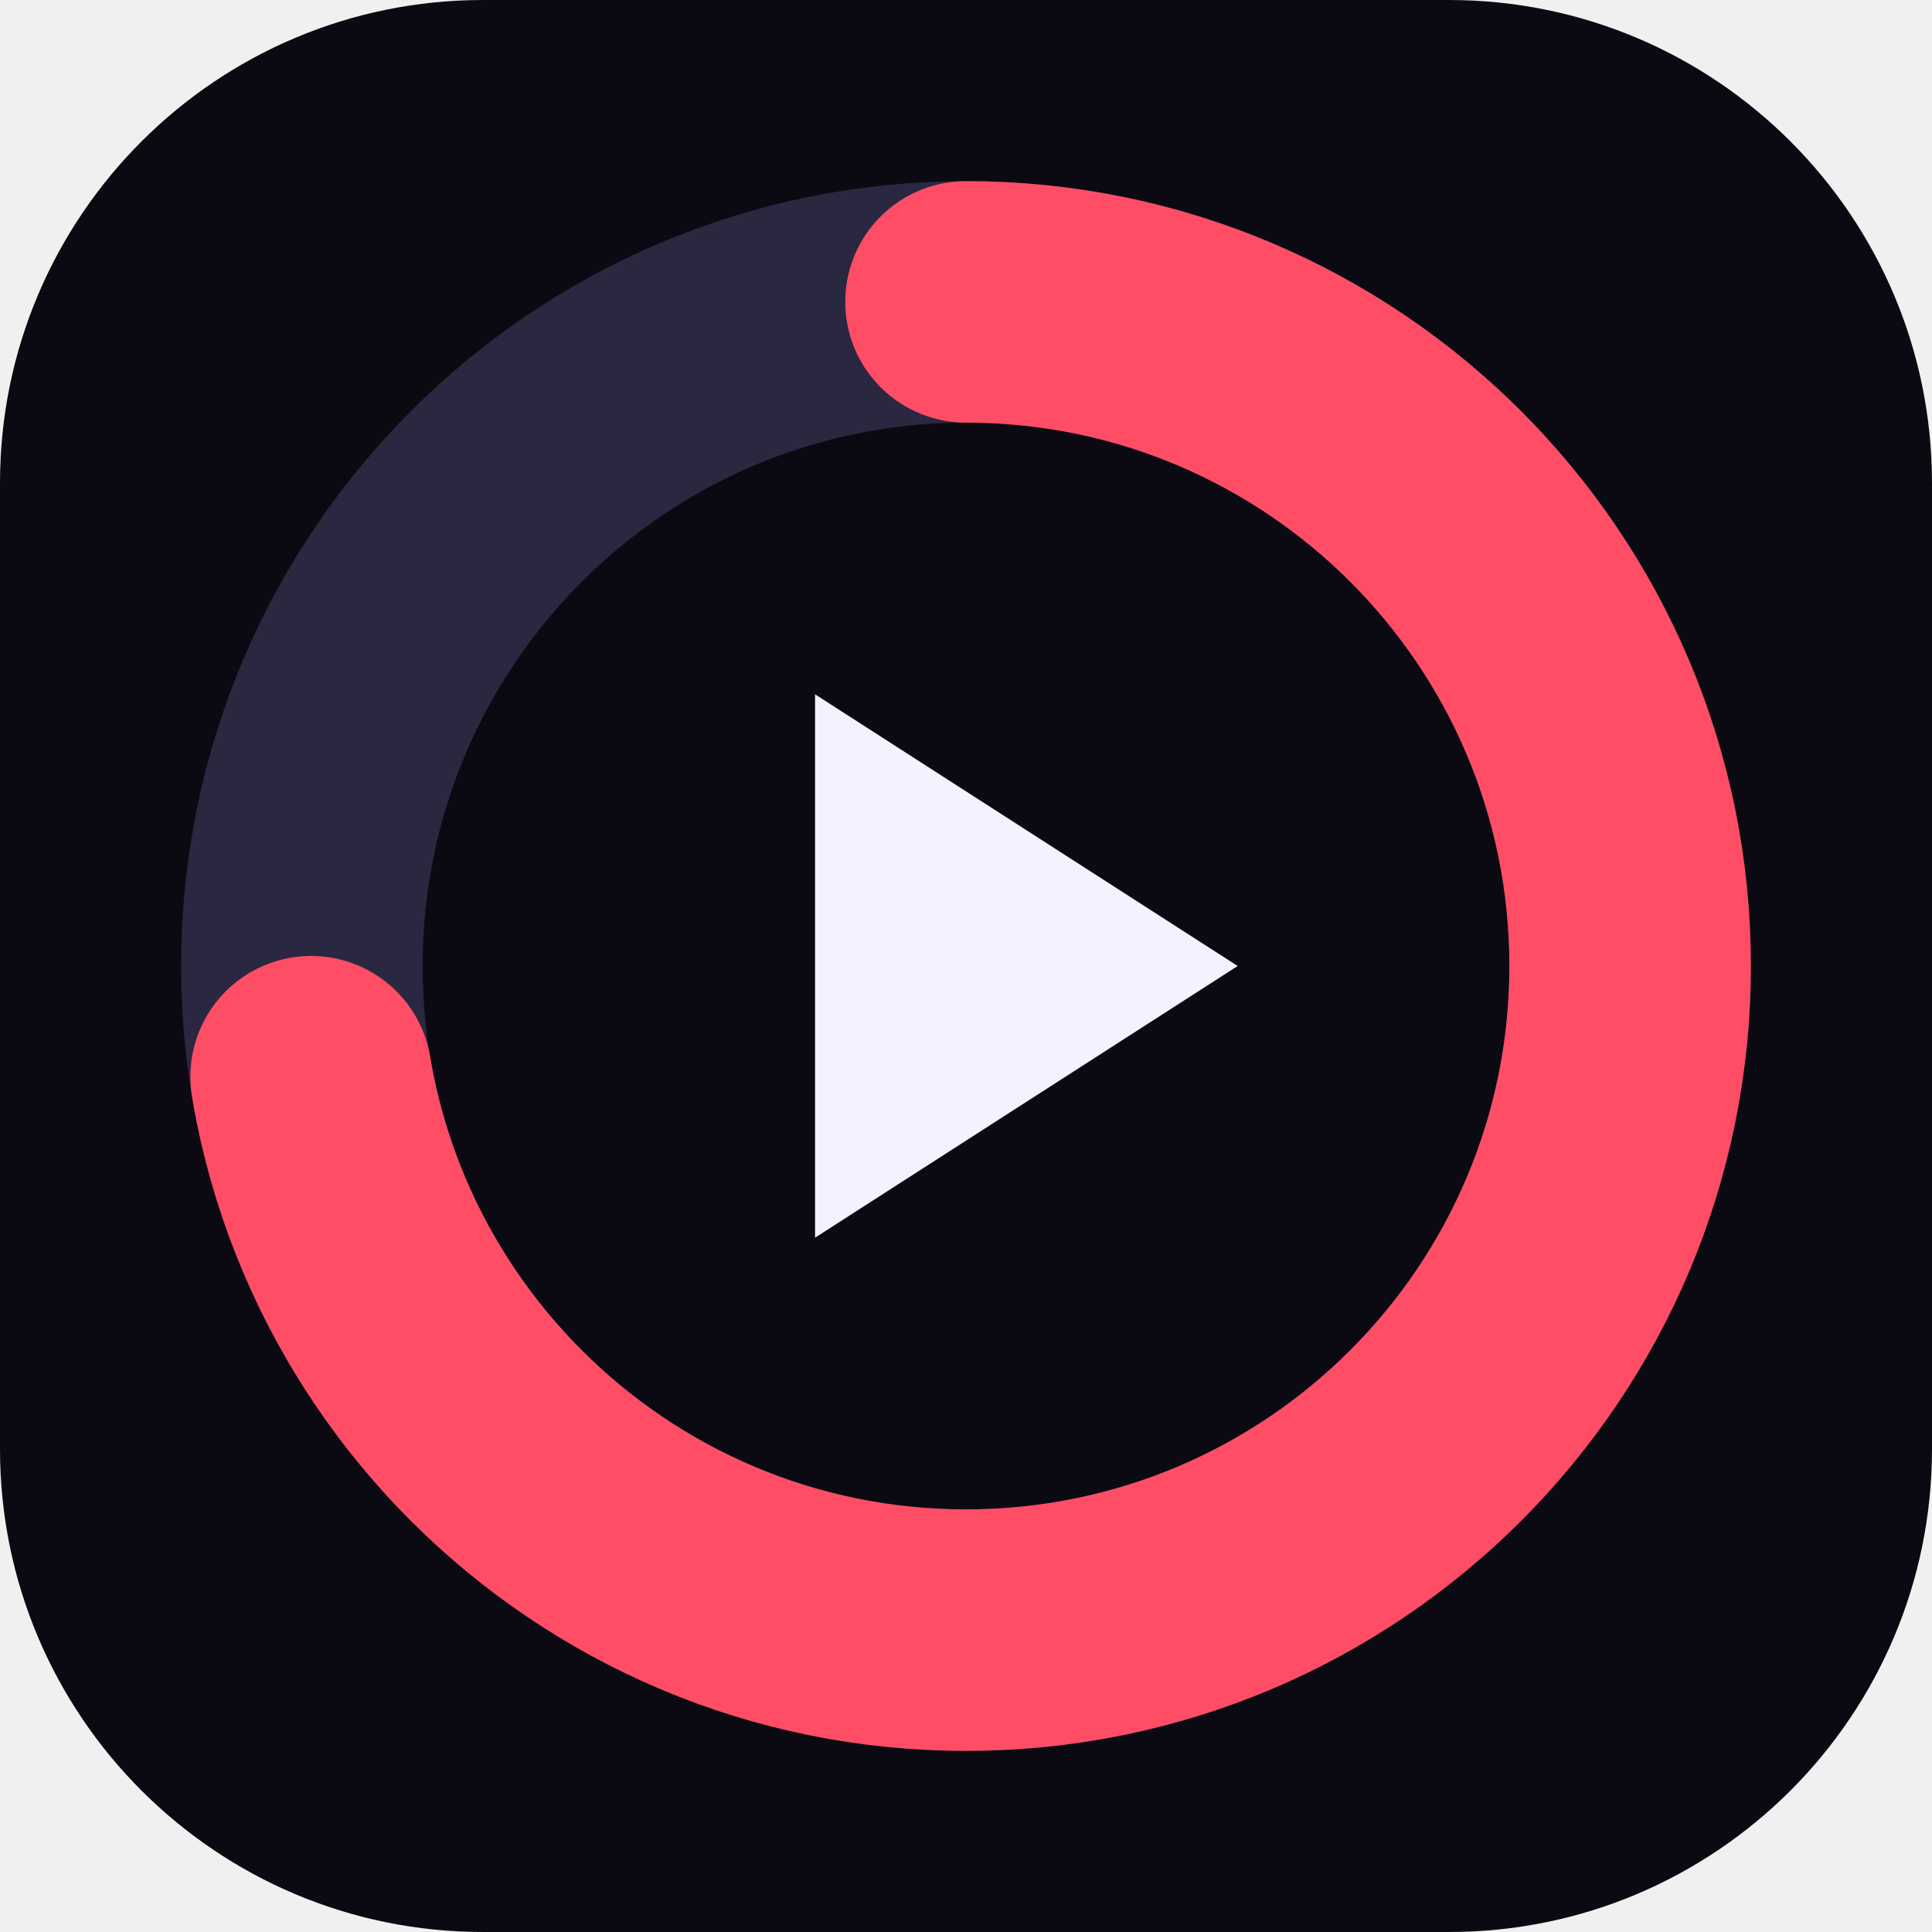
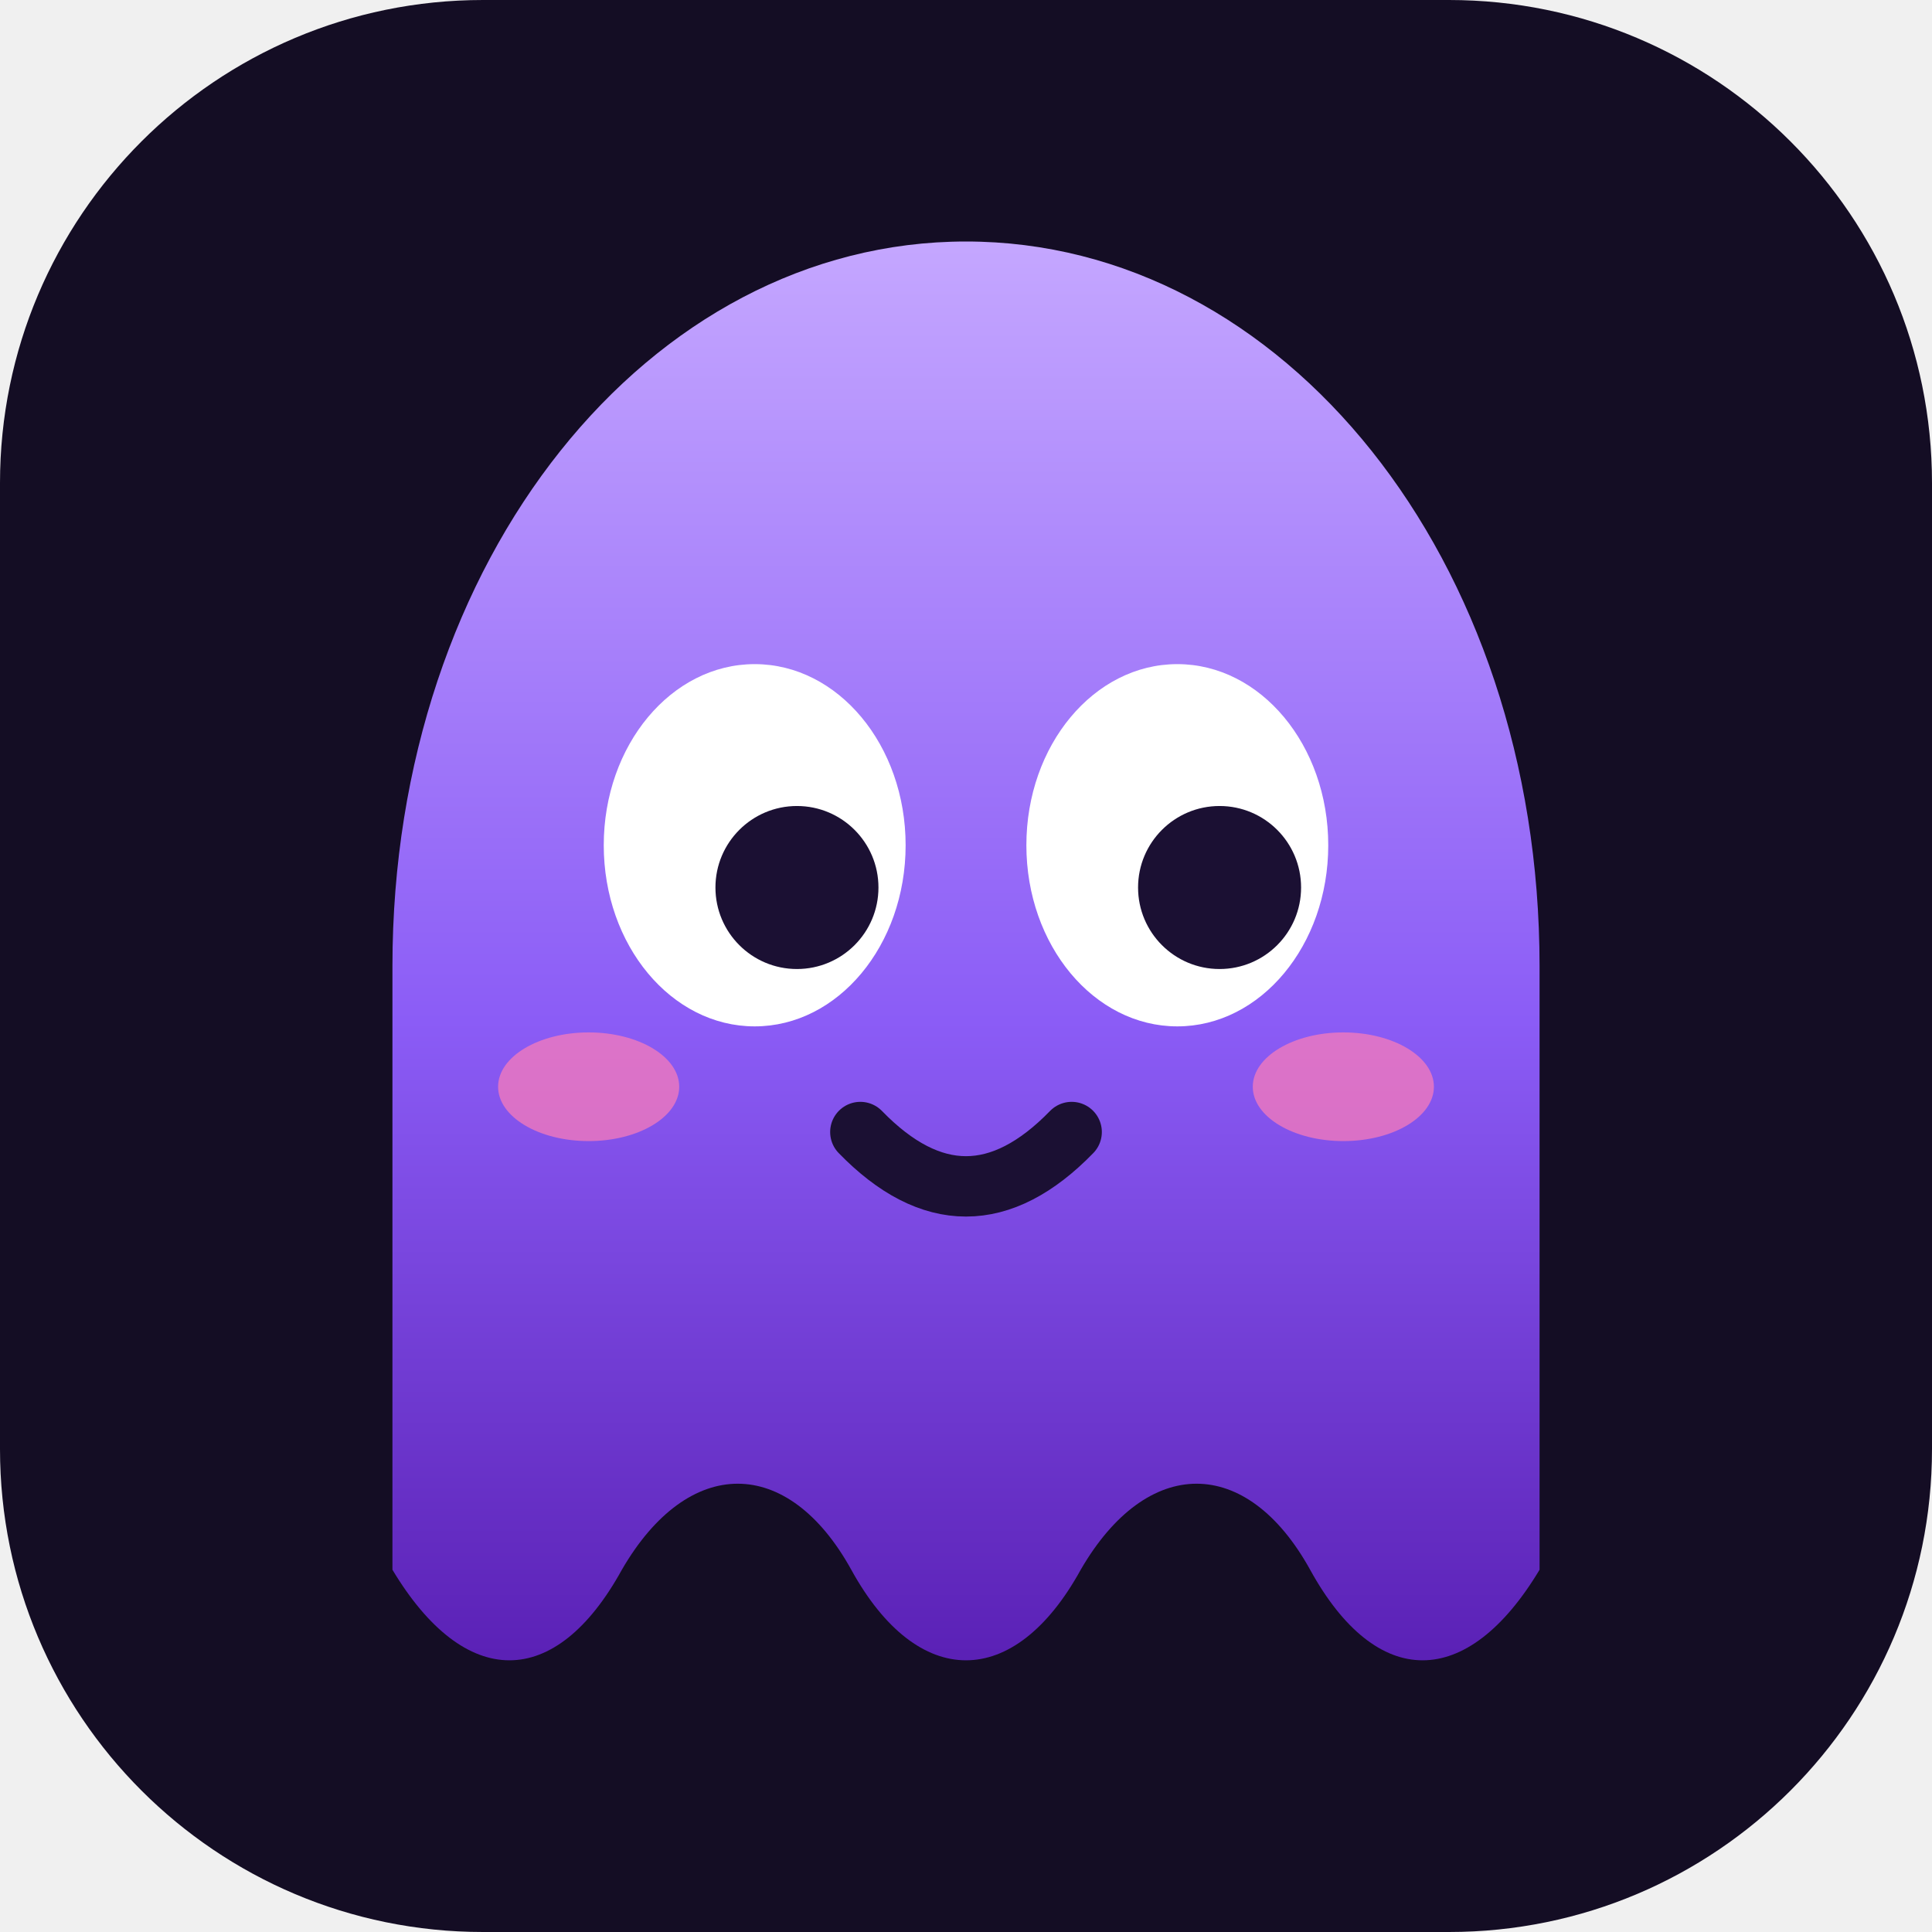
- <svg xmlns="http://www.w3.org/2000/svg" viewBox="0 0 32 32">
-   <rect width="32" height="32" rx="8" fill="#0b0a12" />
-   <circle cx="16" cy="16" r="11" fill="none" stroke="#2a2740" stroke-width="4" />
-   <circle cx="16" cy="16" r="11" fill="none" stroke="#ff4d66" stroke-width="4" stroke-linecap="round" stroke-dasharray="50 70" transform="rotate(-90 16 16)" />
-   <path d="M13.5 11.5v9l7-4.5z" fill="#f4f2ff" />
+ <svg xmlns="http://www.w3.org/2000/svg" viewBox="0 0 64 64">
+   <defs>
+     <linearGradient id="b" x1="0" y1="0" x2="0" y2="1">
+       <stop offset="0" stop-color="#c4a6ff" />
+       <stop offset=".55" stop-color="#8b5cf6" />
+       <stop offset="1" stop-color="#5b21b6" />
+     </linearGradient>
+   </defs>
+   <rect width="64" height="64" rx="16" fill="#140d24" />
+   <path d="M13 32C13 18.5 21.5 8 32 8s19 10.5 19 24v20c-2.4 4-5.4 4-7.6 0-2.1-3.8-5.4-3.8-7.6 0-2.2 4-5.4 4-7.6 0-2.1-3.8-5.4-3.8-7.6 0-2.2 4-5.2 4-7.6 0z" fill="url(#b)" />
+   <ellipse cx="25" cy="28" rx="5" ry="6" fill="#fff" />
+   <ellipse cx="39" cy="28" rx="5" ry="6" fill="#fff" />
+   <circle cx="26.4" cy="29.4" r="2.7" fill="#1b1033" />
+   <circle cx="40.4" cy="29.4" r="2.7" fill="#1b1033" />
+   <ellipse cx="19.5" cy="36" rx="3" ry="1.8" fill="#ff7eb6" opacity=".7" />
+   <ellipse cx="44.5" cy="36" rx="3" ry="1.8" fill="#ff7eb6" opacity=".7" />
+   <path d="M28.5 37.5q3.5 3.6 7 0" stroke="#1b1033" stroke-width="2" stroke-linecap="round" fill="none" />
</svg>
